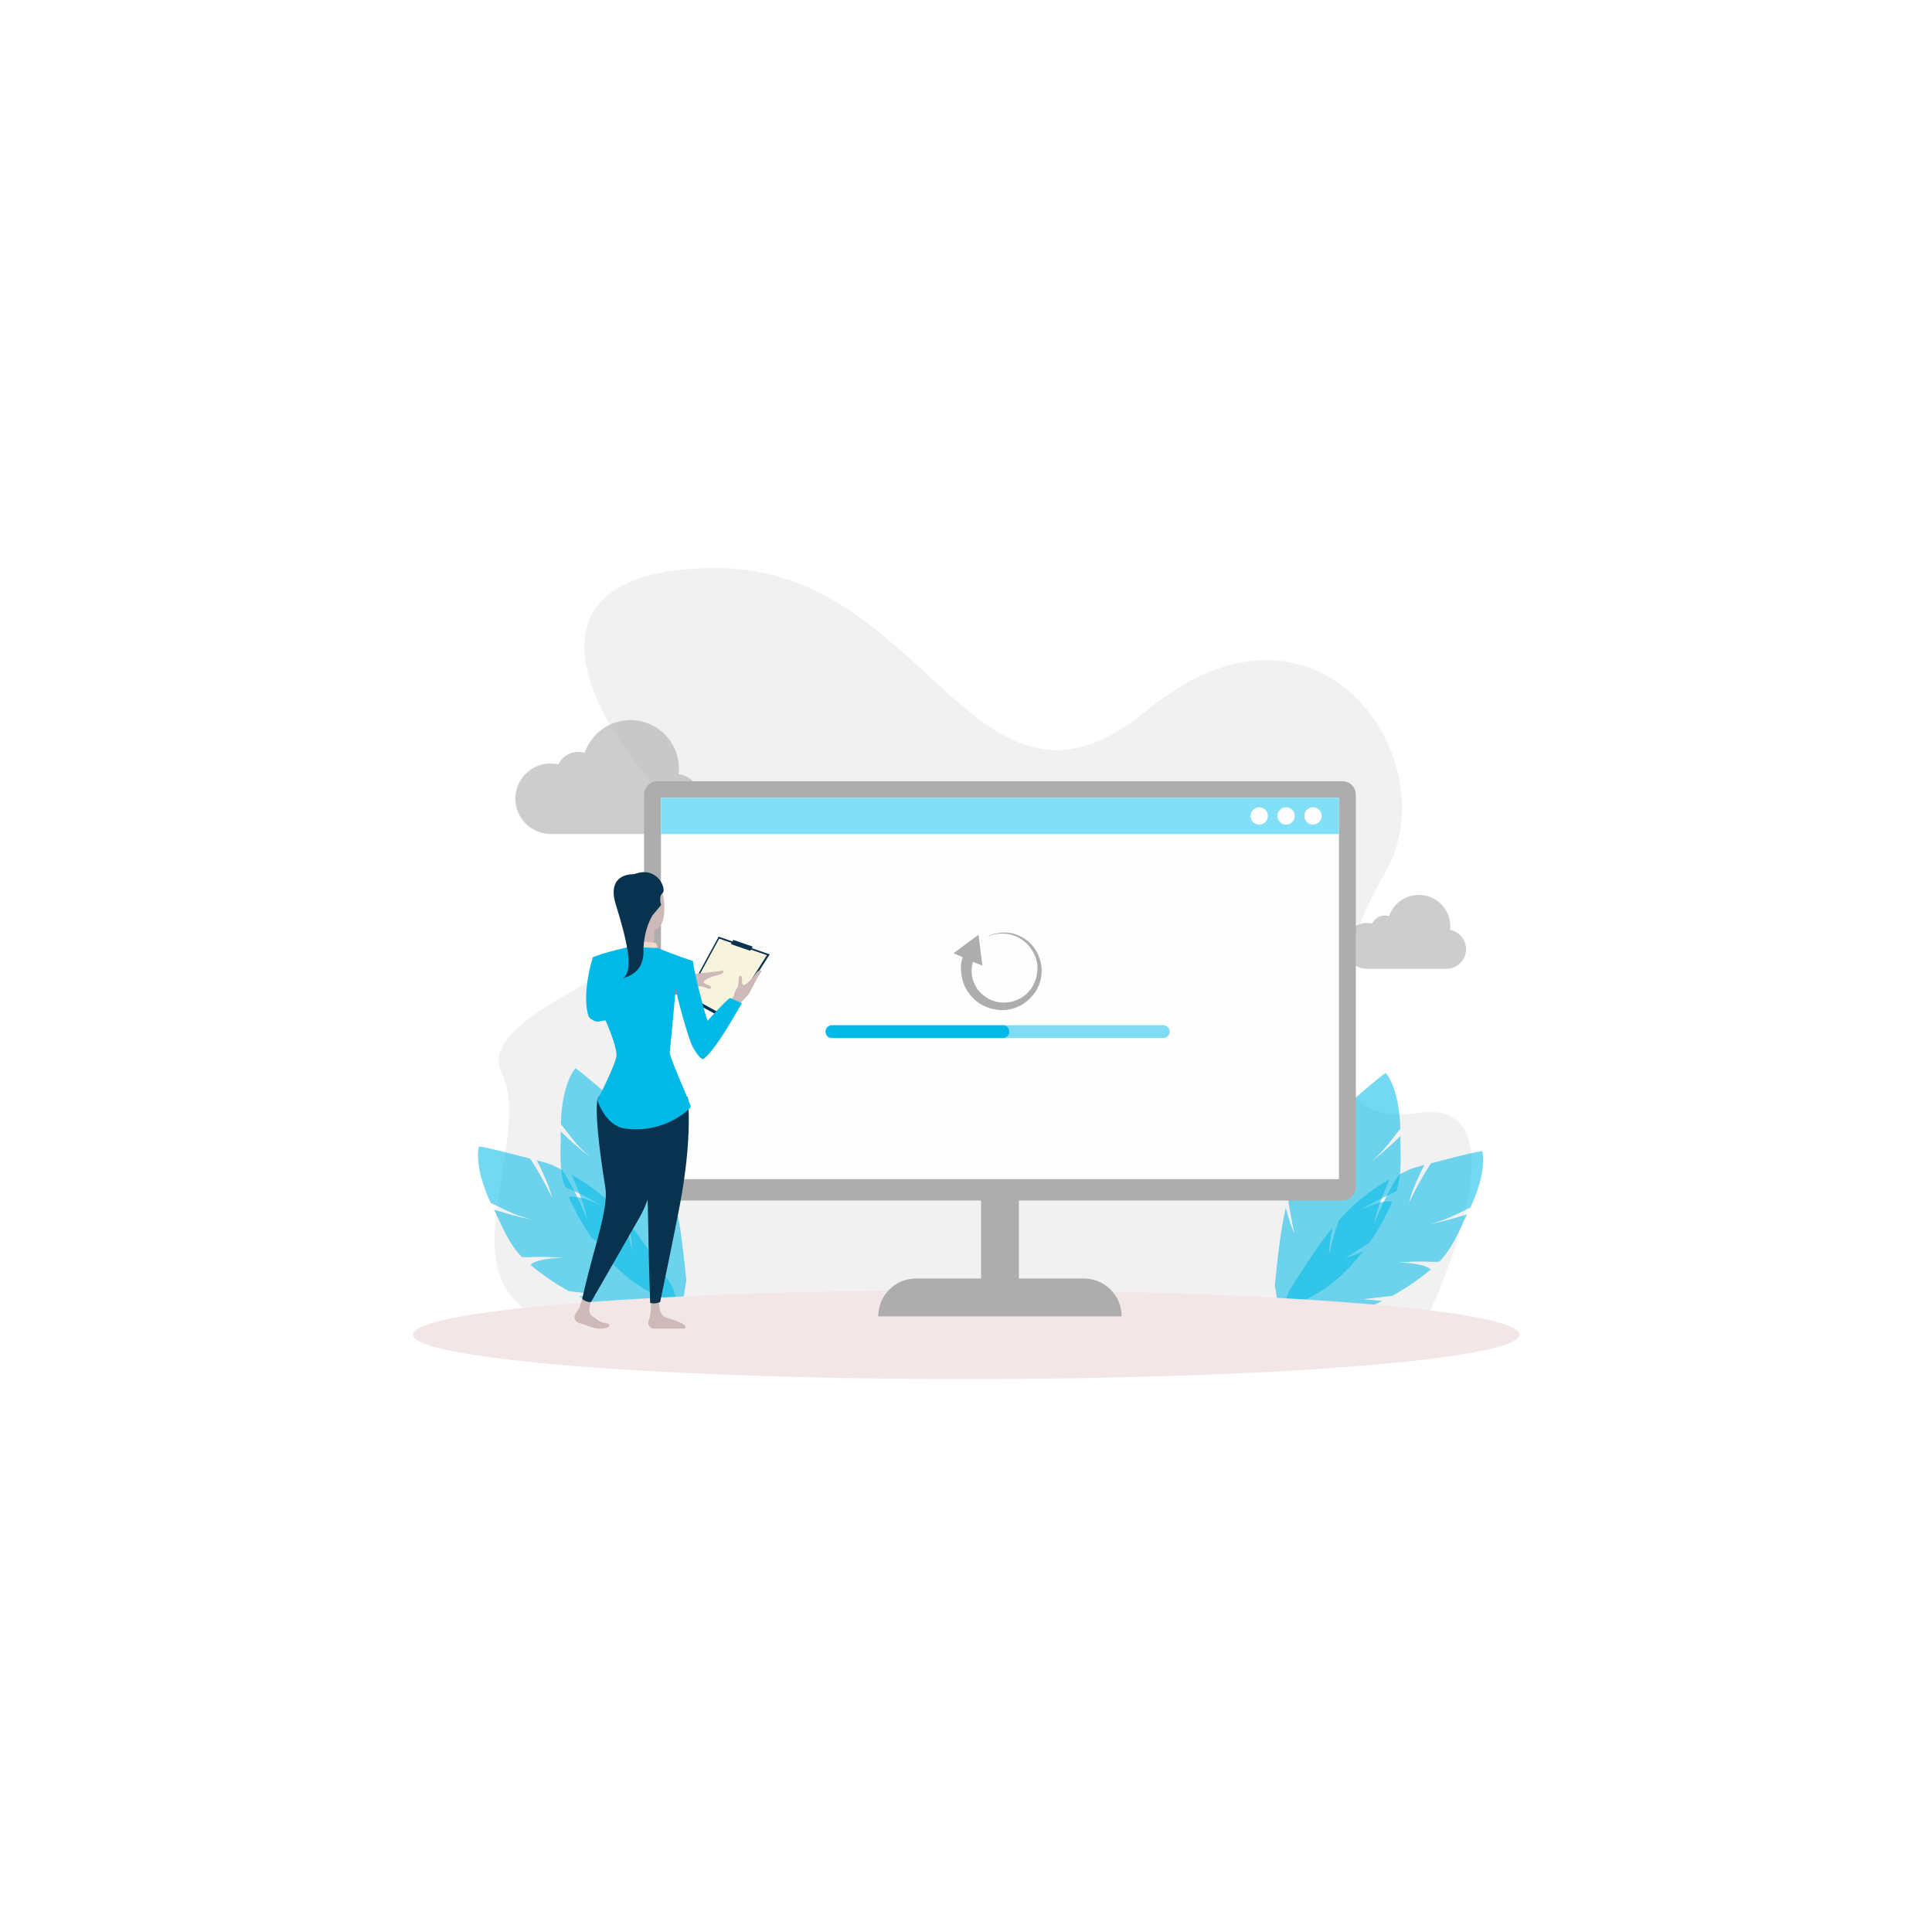
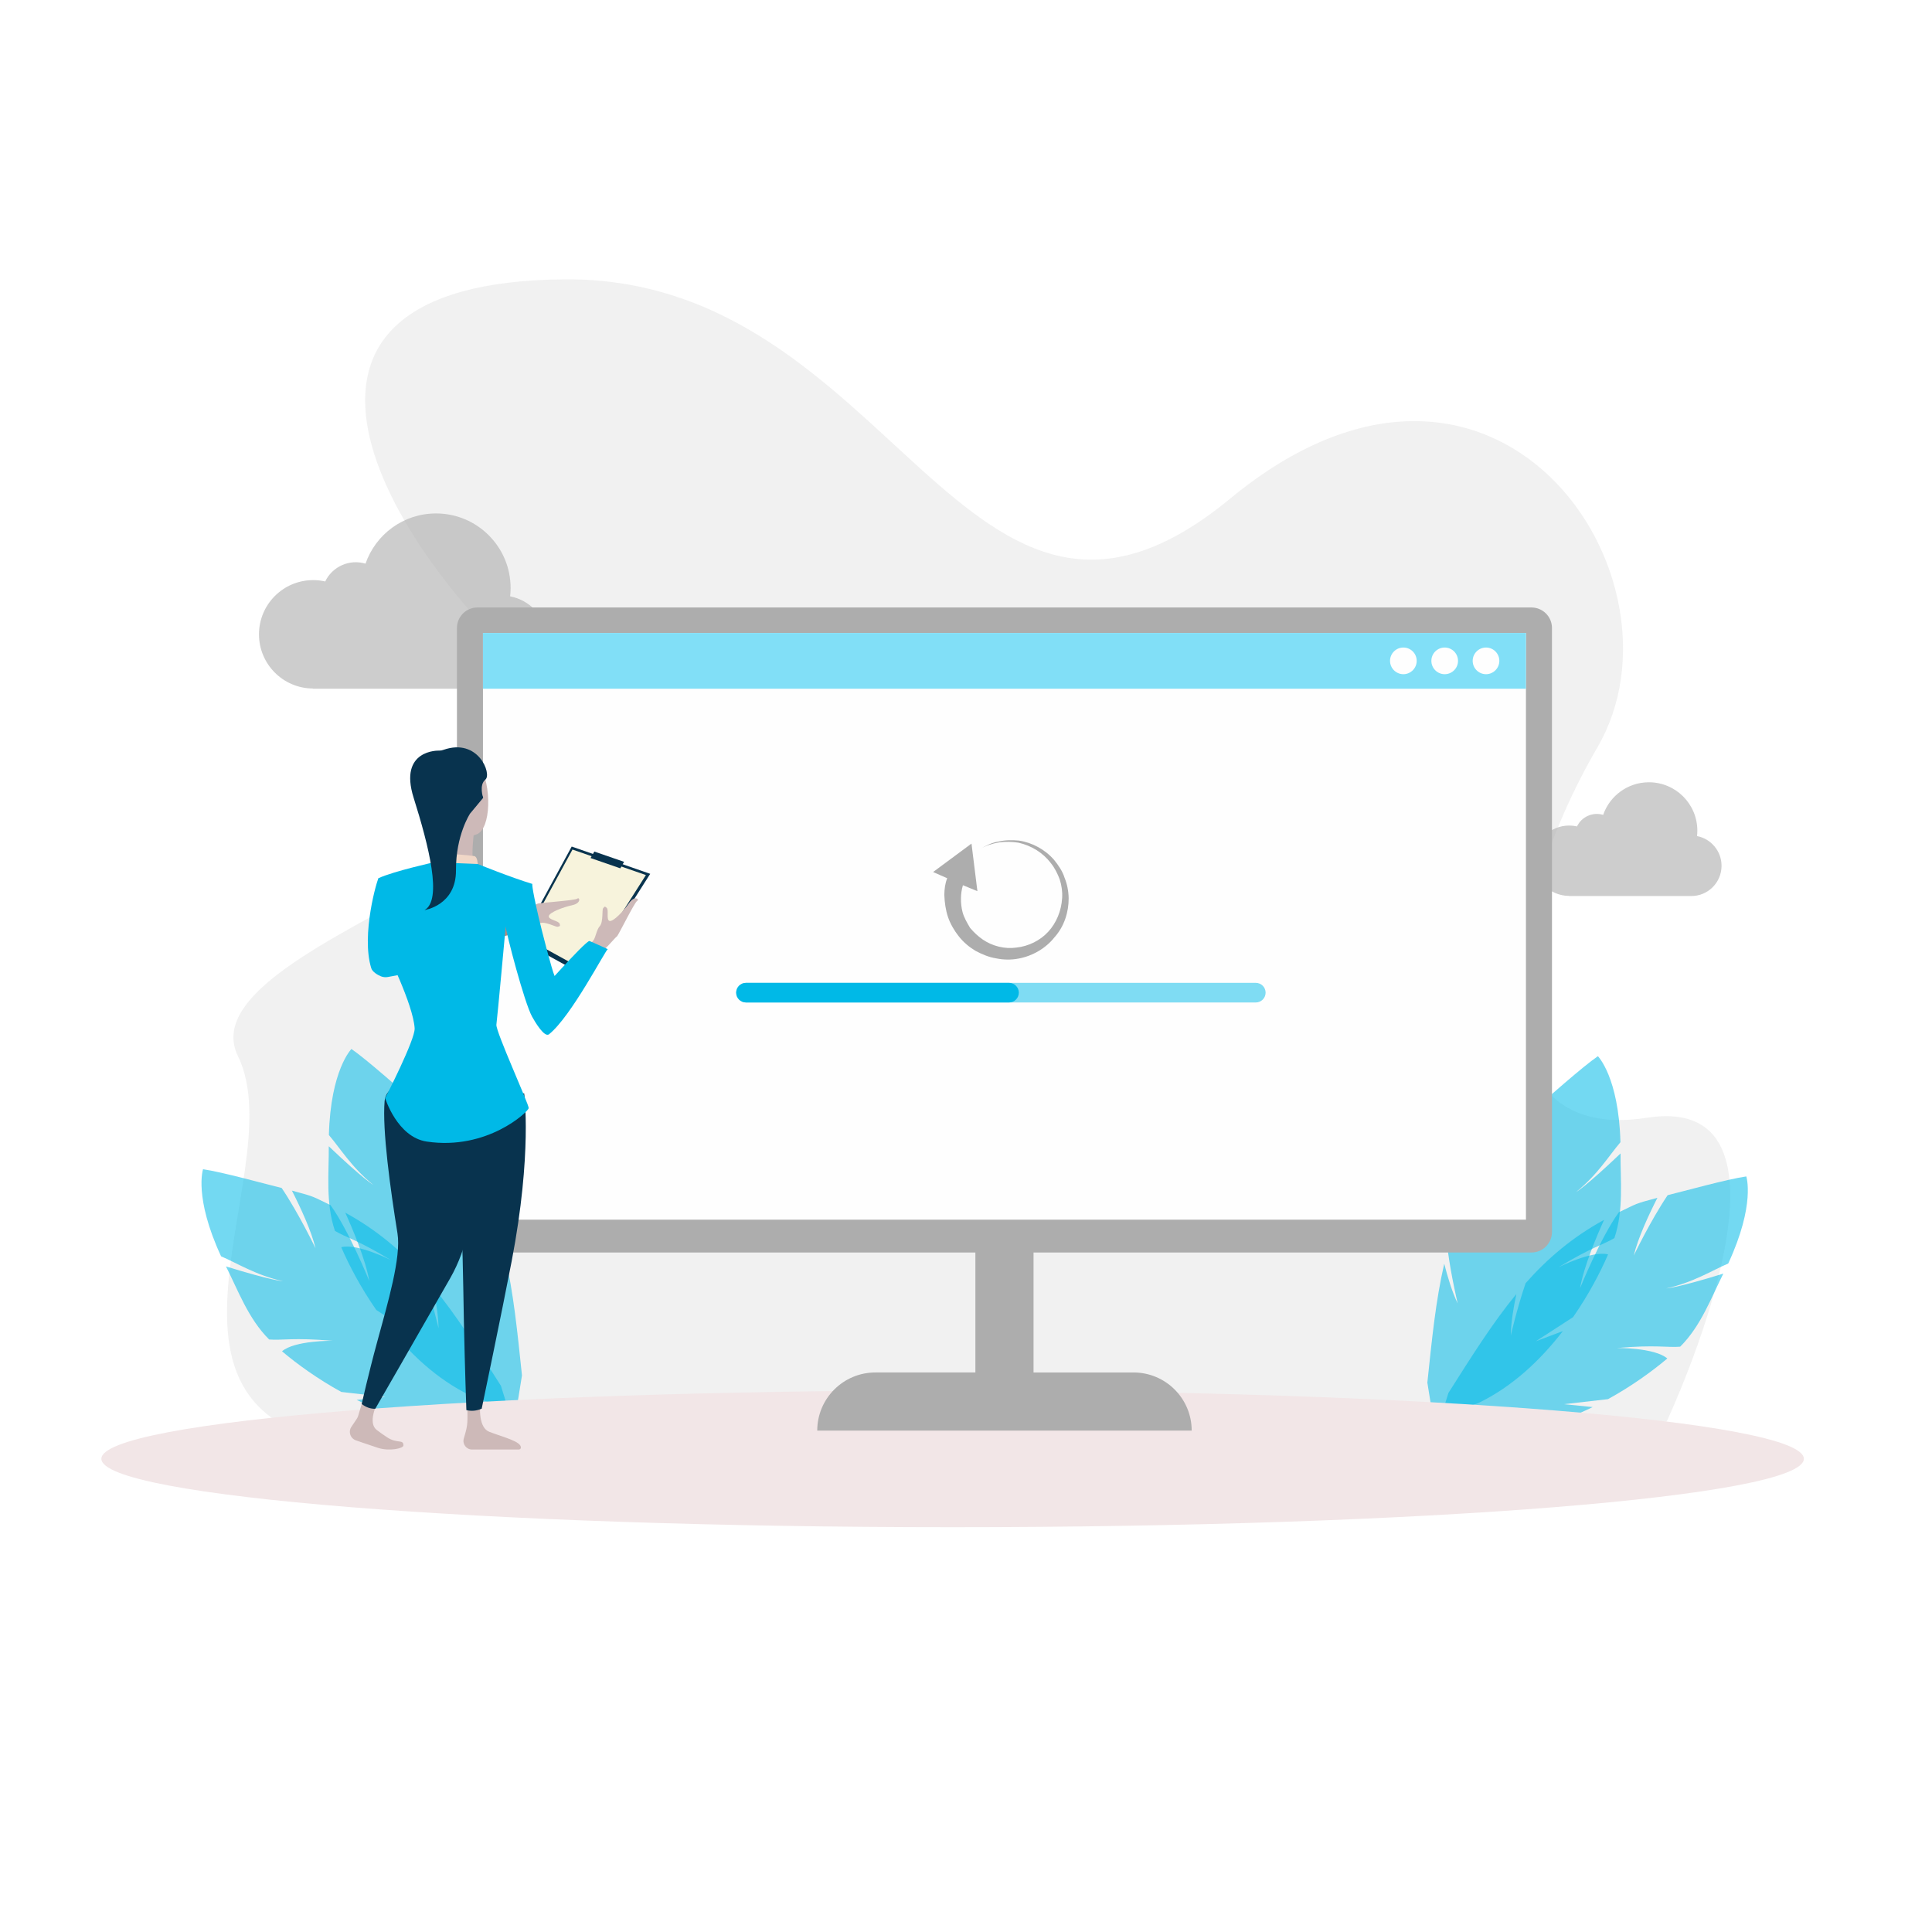
- <svg xmlns="http://www.w3.org/2000/svg" xml:space="preserve" viewBox="0 0 1080 1080" id="processing" width="1080px" height="1080px">
+ <svg xmlns="http://www.w3.org/2000/svg" xml:space="preserve" viewBox="194 270 702 594" id="processing" width="1080px" height="1080px">
  <path fill="#ADADAD" d="M799.582 732.532s56.494-120.34-7.225-110.384-53.763-73.066-17.921-134.6c35.842-61.534-36.837-170.055-133.411-90.406s-121.464-80.644-241.932-79.648-67.776 95.412-6.011 148.76-134.075 89.671-112.611 133.519c21.465 43.848-53.497 144.99 64.92 142.922 118.417-2.069 454.191-10.163 454.191-10.163z" opacity=".17" />
  <path fill="#00B9E7" d="m762.253 726.217 16.019-1.833c8.614-4.741 16.035-10.106 21.546-14.77-4.608-3.963-18.288-3.818-18.288-3.818 14.075-1.228 18.358-.092 22.967-.475 7.589-7.512 11.373-18.056 15.686-26.549-16.541 5.139-20.764 5.393-20.764 5.393 9.952-2.221 16.69-6.579 22.541-9.064 9.97-21.514 6.558-31.645 6.558-31.645-7.048 1.025-22.57 5.352-28.568 6.814-6.28 9.325-12.312 21.938-12.312 21.938 1.502-6.345 5.486-14.887 8.589-20.983-8.669 2.32-7.241 2.037-14.025 5.275-6.746 9.35-14.083 27.583-14.083 27.583 1.297-7.691 5.976-18.77 8.723-24.841-11.514 6.3-20.544 14.029-28.5 23.007-3.169 9.27-5.389 19.008-5.389 19.008.015-4.343.925-9.904 2.028-15.071-8.655 10.518-16.21 22.59-24.695 35.957l-4.032 12.988 17.361 1.894c13.765.198 27.307-4.022 39.089-9.756l-10.451-1.052z" opacity=".55" />
  <path fill="#00B9E7" d="m752.037 703.366 13.534-8.764c5.608-8.077 9.87-16.181 12.733-22.81-5.89-1.501-18.078 4.711-18.078 4.711 12.061-7.358 16.402-8.245 20.361-10.637 3.458-10.103 2.159-21.23 2.247-30.754-12.532 11.957-16.201 14.062-16.201 14.062 7.926-6.414 12.025-13.314 16.161-18.141-.635-23.704-8.195-31.261-8.195-31.261-5.857 4.052-17.837 14.829-22.559 18.805-1.479 11.144-1.275 25.124-1.275 25.124-1.476-6.351-1.705-15.774-1.635-22.614-6.733 5.933-5.58 5.044-10.218 10.961-1.886 11.374-.352 30.968-.352 30.968-2.258-7.466-2.993-19.47-3.231-26.129-7.512 10.763-12.164 21.7-15.299 33.279 1.283 9.712 3.624 19.422 3.624 19.422-1.917-3.897-3.575-9.283-4.885-14.401-3.076 13.27-4.476 27.441-6.133 43.188l2.163 13.427 16.393-6.022c12.418-5.943 22.671-15.743 30.676-26.118l-9.831 3.704zM323.59 724.654c11.783 5.734 25.324 9.954 39.089 9.756l17.361-1.894-4.032-12.988c-8.485-13.368-16.04-25.439-24.695-35.957 1.102 5.167 2.013 10.729 2.028 15.071 0 0-2.22-9.739-5.389-19.008-7.957-8.978-16.986-16.707-28.5-23.007 2.747 6.071 7.426 17.15 8.723 24.841 0 0-7.337-18.233-14.083-27.583-6.785-3.238-5.357-2.955-14.025-5.275 3.103 6.096 7.088 14.639 8.589 20.983 0 0-6.032-12.613-12.312-21.938-5.998-1.462-21.52-5.788-28.568-6.814 0 0-3.412 10.13 6.558 31.645 5.851 2.485 12.59 6.843 22.541 9.064 0 0-4.223-.254-20.764-5.393 4.314 8.492 8.097 19.037 15.686 26.549 4.609.383 8.892-.753 22.967.475 0 0-13.68-.146-18.288 3.818 5.512 4.665 12.932 10.029 21.546 14.77l16.019 1.833-10.451 1.052z" opacity=".55" />
  <path fill="#00B9E7" d="M334.429 697.047c8.005 10.375 18.258 20.175 30.676 26.118l16.393 6.022 2.163-13.427c-1.657-15.747-3.058-29.918-6.133-43.188-1.31 5.118-2.967 10.505-4.885 14.401 0 0 2.341-9.71 3.624-19.422-3.135-11.58-7.787-22.517-15.299-33.279-.239 6.659-.974 18.663-3.231 26.129 0 0 1.534-19.594-.352-30.968-4.638-5.917-3.484-5.028-10.218-10.961.07 6.84-.16 16.263-1.635 22.614 0 0 .205-13.98-1.275-25.124-4.723-3.976-16.703-14.753-22.559-18.805 0 0-7.56 7.557-8.195 31.261 4.136 4.827 8.235 11.727 16.161 18.141 0 0-3.67-2.105-16.201-14.062.088 9.525-1.211 20.652 2.247 30.754 3.958 2.392 8.299 3.279 20.361 10.637 0 0-12.189-6.213-18.078-4.711 2.863 6.629 7.125 14.733 12.733 22.81l13.534 8.764-9.831-3.704z" opacity=".55" />
  <ellipse cx="540.138" cy="746.065" fill="#F2E6E7" rx="309.301" ry="24.852" />
  <path fill="#ADADAD" d="M379.36 432.684c.11-.992.171-1.998.171-3.019 0-14.968-12.134-27.103-27.103-27.103-11.867 0-21.945 7.63-25.615 18.249a12.309 12.309 0 0 0-14.645 6.467 19.713 19.713 0 0 0-4.369-.492c-10.878 0-19.695 8.818-19.695 19.695 0 10.847 8.769 19.644 19.605 19.693v.08h68.434c9.355 0 16.939-7.584 16.939-16.939.001-8.256-5.906-15.128-13.722-16.631zM810.624 519.793c.071-.644.111-1.297.111-1.96 0-9.716-7.876-17.592-17.592-17.592-7.702 0-14.244 4.952-16.626 11.845a7.99 7.99 0 0 0-9.506 4.197 12.8 12.8 0 0 0-2.836-.32c-7.06 0-12.784 5.724-12.784 12.784 0 7.041 5.692 12.75 12.725 12.782v.052h44.419c6.072 0 10.995-4.923 10.995-10.995.001-5.357-3.832-9.817-8.906-10.793z" opacity=".61" />
  <path fill="#ADADAD" d="M605.868 714.692h-36.325V610.339c0-5.812-4.755-10.567-10.567-10.567s-10.567 4.755-10.567 10.567v104.352h-36.325c-11.672 0-21.135 9.462-21.135 21.135h136.054c0-11.672-9.463-21.134-21.135-21.134z" />
  <path fill="#ADADAD" d="M360.034 663.638V444.191a7.464 7.464 0 0 1 7.464-7.464h382.956a7.463 7.463 0 0 1 7.463 7.463v219.447a7.464 7.464 0 0 1-7.464 7.464H367.497a7.463 7.463 0 0 1-7.463-7.463z" />
  <path fill="#FEFEFE" d="M748.464 445.996v213.175H369.486V445.996z" />
  <path fill="#ADADAD" fill-rule="evenodd" d="m546.997 522.524-13.948 10.33 5.124 2.251c-.776 1.934-1.02 3.974-1.051 6.09.105 2.689.466 5.413 1.347 8.05.842 2.457 2.317 4.961 3.901 6.964 1.711 2.164 3.776 3.9 6.064 5.272 2.45 1.308 4.981 2.351 7.532 2.744 2.639.543 5.394.598 8.052.09 5.142-.915 9.983-3.766 13.126-7.732 3.57-3.982 5.164-9.15 5.159-14.181-.035-2.513-.536-5.188-1.52-7.545-.722-2.31-2.164-4.414-3.779-6.416-3.254-3.755-7.904-6.285-12.768-7.011-2.455-.232-4.973-.225-7.361.343-2.359.332-4.618 1.461-6.664 2.667 2.046-1.205 4.339-1.935 6.848-2.356 2.334-.318 4.701-.236 6.982.099 4.653 1.051 8.883 3.61 11.749 7.392 1.408 1.705 2.461 3.836 3.238 5.895.747 2.295 1.056 4.647.901 6.836-.259 4.583-2.078 9.026-5.033 12.227-2.94 3.226-7.199 5.298-11.559 5.769-4.273.621-8.751-.534-12.236-2.911-1.811-1.248-3.298-2.688-4.61-4.231-1.101-1.868-2.208-3.749-2.747-5.748-.797-3.122-.787-6.701.133-9.76l5.266 2.15-2.146-17.278z" clip-rule="evenodd" />
  <path fill="#CDB9B8" d="m363.823 723.643.029 7.896a17.236 17.236 0 0 1-.649 4.752l-.686 2.432c-.564 1.997.937 3.979 3.012 3.971 5.378-.019 14.57-.005 16.939-.001.388.001.768-.261.801-.647.2-2.305-6.459-3.849-11.474-5.791-3.82-1.479-3.617-8.345-3.146-12.355.178-1.515-1.086-2.804-2.606-2.678a2.42 2.42 0 0 0-2.22 2.421zM326.859 721.428l-2.721 9.033c-.12.399-.3.778-.533 1.124l-1.929 2.864a3.262 3.262 0 0 0 1.754 4.942s3.889 1.368 7.898 2.685c4.104 1.348 9.265.221 9.265-.861 0-2.406-2.243-.496-6.001-3.009-1.259-.842-2.559-1.723-3.717-2.632-3.234-2.539-.41-8.965 1.57-12.585.712-1.301-.044-2.917-1.495-3.226l-.937-.2a2.705 2.705 0 0 0-3.154 1.865z" />
  <path fill="#08334E" d="m354.65 615.769 29.806-2.502s3.001 21.693-4.532 60.963c-3.533 18.415-10.895 53.606-10.895 53.606-1.825.799-3.68.999-5.57.528 0 0-.559-15.523-.901-32.239-.328-16.032-.416-33.163-1.438-38.768-2.086-11.449-6.47-41.588-6.47-41.588z" />
  <path fill="#08334E" d="M360.802 616.147c3.077 16.515 9.952 41.211-3.29 64.411-13.242 23.2-27.15 47.32-27.15 47.32-1.792.073-3.417-.577-4.927-1.723 0 0 2.322-10.518 5.678-22.799 3.839-14.049 8.703-30.575 7.317-39.191-2.597-16.148-5.579-37.654-4.676-48.098.905-10.443 25.43-8.604 27.048.08zM383.18 557.715l23.489 12.913 23.588-37.12-28.53-9.911z" />
  <path fill="#F7F3DC" d="m384.666 556.597 21.967 12.073 22.059-34.711-26.68-9.269z" />
  <path fill="#CDB9B8" d="M376.622 550.105s4.088-1.955 5.883-2.978c1.794-1.021 6.41-2.425 6.783-2.758.372-.334 13.683-1.155 14.491-1.85.807-.696 1.592 1.632-1.858 2.388s-8.25 2.604-8.513 3.952c-.262 1.349 3.543 1.668 3.929 2.778.386 1.11-.108.863-.653 1.099-.546.239-4.528-1.966-6.279-1.34-1.751.627-4.427-.241-5.769.219-1.342.459-7.867 2.655-7.867 2.655l-.147-4.165z" />
  <path fill="#F5D8C4" d="m384 552.992 2.106-.778s-2.626-6.164-3.772-6.014c-1.321.174-2.968.609-2.968.609l4.634 6.183z" />
  <path fill="#B2897F" d="M384.481 554.058c-.27-.201-4.476-8.273-4.476-8.273l-8.989 1.219 4.858 9.561 8.607-2.507z" />
  <path fill="#CDB9B8" d="M407.811 565.966s3.434-3.09 5.096-4.385c1.662-1.293 4.782-5.096 5.241-5.317.459-.223 6.416-12.448 7.388-12.936.97-.491-.919-2.138-2.975.82-2.055 2.958-5.665 6.761-7.039 6.485-1.373-.279-.192-3.99-1.088-4.784-.897-.798-.854-.237-1.291.185-.437.424.09 5.034-1.182 6.44-1.272 1.404-1.497 4.267-2.452 5.35-.955 1.085-5.565 6.382-5.565 6.382l3.867 1.76zM353.051 489.681s10.307-3.85 15.059 3.997c4.751 7.845 4.294 23.549-.902 25.482-5.194 1.931-12.999.921-15.658-3.988-2.659-4.909-5.061-12.004-4.945-16.748.115-4.744 3.739-7.374 6.446-8.743z" />
  <path fill="#CDB9B8" d="M366.09 519.519s-.832 7.397-.123 8.77c.709 1.369-12.866 0-12.866 0s-1.226-10.665-3.389-16.967c-2.164-6.297 16.378 8.197 16.378 8.197z" />
  <path fill="#08334E" d="M349.712 511.322s.499 7.94 4.461 7.318c3.961-.62 9.265-12.229 10.919-12.806 1.654-.58 1.67-1.551 1.67-1.551l1.035 1.513 1.757.112s-1.602-4.715.815-6.639c2.418-1.922-2.509-15.261-15.213-10.821 0 0-9.758 2.691-9.404 8.239.356 5.551 1.777 11.873 3.96 14.635z" />
  <path fill="#F0D7C7" d="M367.577 529.94s-.045-2.617-1.232-2.871c-1.187-.25-13.104-1.395-14.561-.822v3.052c0-.001 2.808 1.726 15.793.641z" />
  <path fill="#F2ACA9" d="M366.499 502.265c-.222-.932-2.589-3.591-3.495-.742-.906 2.847 1.37 6.679 2.639 6.349 1.27-.326 1.42-3.247.856-5.607z" />
  <path fill="#00B9E7" d="M333.945 615.007s4.377 14.174 15.101 15.786c21.969 3.302 36.889-10.857 37.058-12.13.171-1.275-12.076-27.99-11.736-30.366.339-2.376 3.379-35.714 3.379-35.714.134 2.321 6.741 27.669 9.594 32.834 1.03 1.866 4.488 7.715 6.155 6.384 8.068-6.44 20.561-30.714 21.354-30.919-.667-.29-5.921-2.708-6.659-2.954-.645-.216-6.466 5.945-9.993 9.766-1.573 1.703-2.688 2.94-2.688 2.94-1.019-2.292-4.728-16.726-5.881-21.722-2.6-11.266-2.2-11.734-2.2-11.734-7.885-2.385-19.853-7.241-19.853-7.241l-15.793-.642s-14.494 3.19-20.202 5.767c-.542.245-.544 12.932-2.03 16.257l4.733 9.985s9.815 19.522 10.382 28.319c.262 4.04-10.721 25.384-10.721 25.384z" />
  <path fill="#00B9E7" d="M328.896 567.794c.412 1.331 2.285 2.454 3.501 2.947a4.535 4.535 0 0 0 2.529.254l.619-.114v-.002l10.823-2.009s2.367-27.272-14.785-33.806c-.455.15-6.474 20.518-2.687 32.73z" />
  <path fill="#292618" d="M350.116 490.606s-12.969 1.315-.231 21.004l.231-21.004z" />
  <path fill="#08334E" d="m419.396 531.511 1.372-2.358-10.814-3.732-1.373 2.348z" />
  <g fill="#00B9E7">
    <path d="M650.297 580.253H465.054a3.575 3.575 0 0 1-3.565-3.565 3.575 3.575 0 0 1 3.565-3.565h185.243a3.575 3.575 0 0 1 3.565 3.565 3.575 3.575 0 0 1-3.565 3.565z" opacity=".5" />
    <path d="M560.632 580.253h-95.578a3.575 3.575 0 0 1-3.565-3.565 3.575 3.575 0 0 1 3.565-3.565h95.578a3.575 3.575 0 0 1 3.565 3.565 3.576 3.576 0 0 1-3.565 3.565z" />
  </g>
  <path fill="#81DFF7" d="M369.486 445.996h378.978v20.257H369.486z" />
  <path fill="#FEFEFE" d="M708.762 456.125a4.842 4.842 0 1 0-9.684 0 4.842 4.842 0 0 0 9.684 0zM723.777 456.125a4.842 4.842 0 1 0-9.684 0 4.842 4.842 0 0 0 9.684 0zM738.792 456.125a4.842 4.842 0 1 0-9.684 0 4.842 4.842 0 0 0 9.684 0z" />
  <path fill="#08334E" d="M353.462 488.737s-14.707-.497-9.179 17.092 10.539 37.232 3.968 40.851c0 0 11.509-1.679 11.43-14.462-.079-12.783 5.123-20.609 5.123-20.609l4.75-5.702s-7.055-17.835-15.307-17.171" />
</svg>
